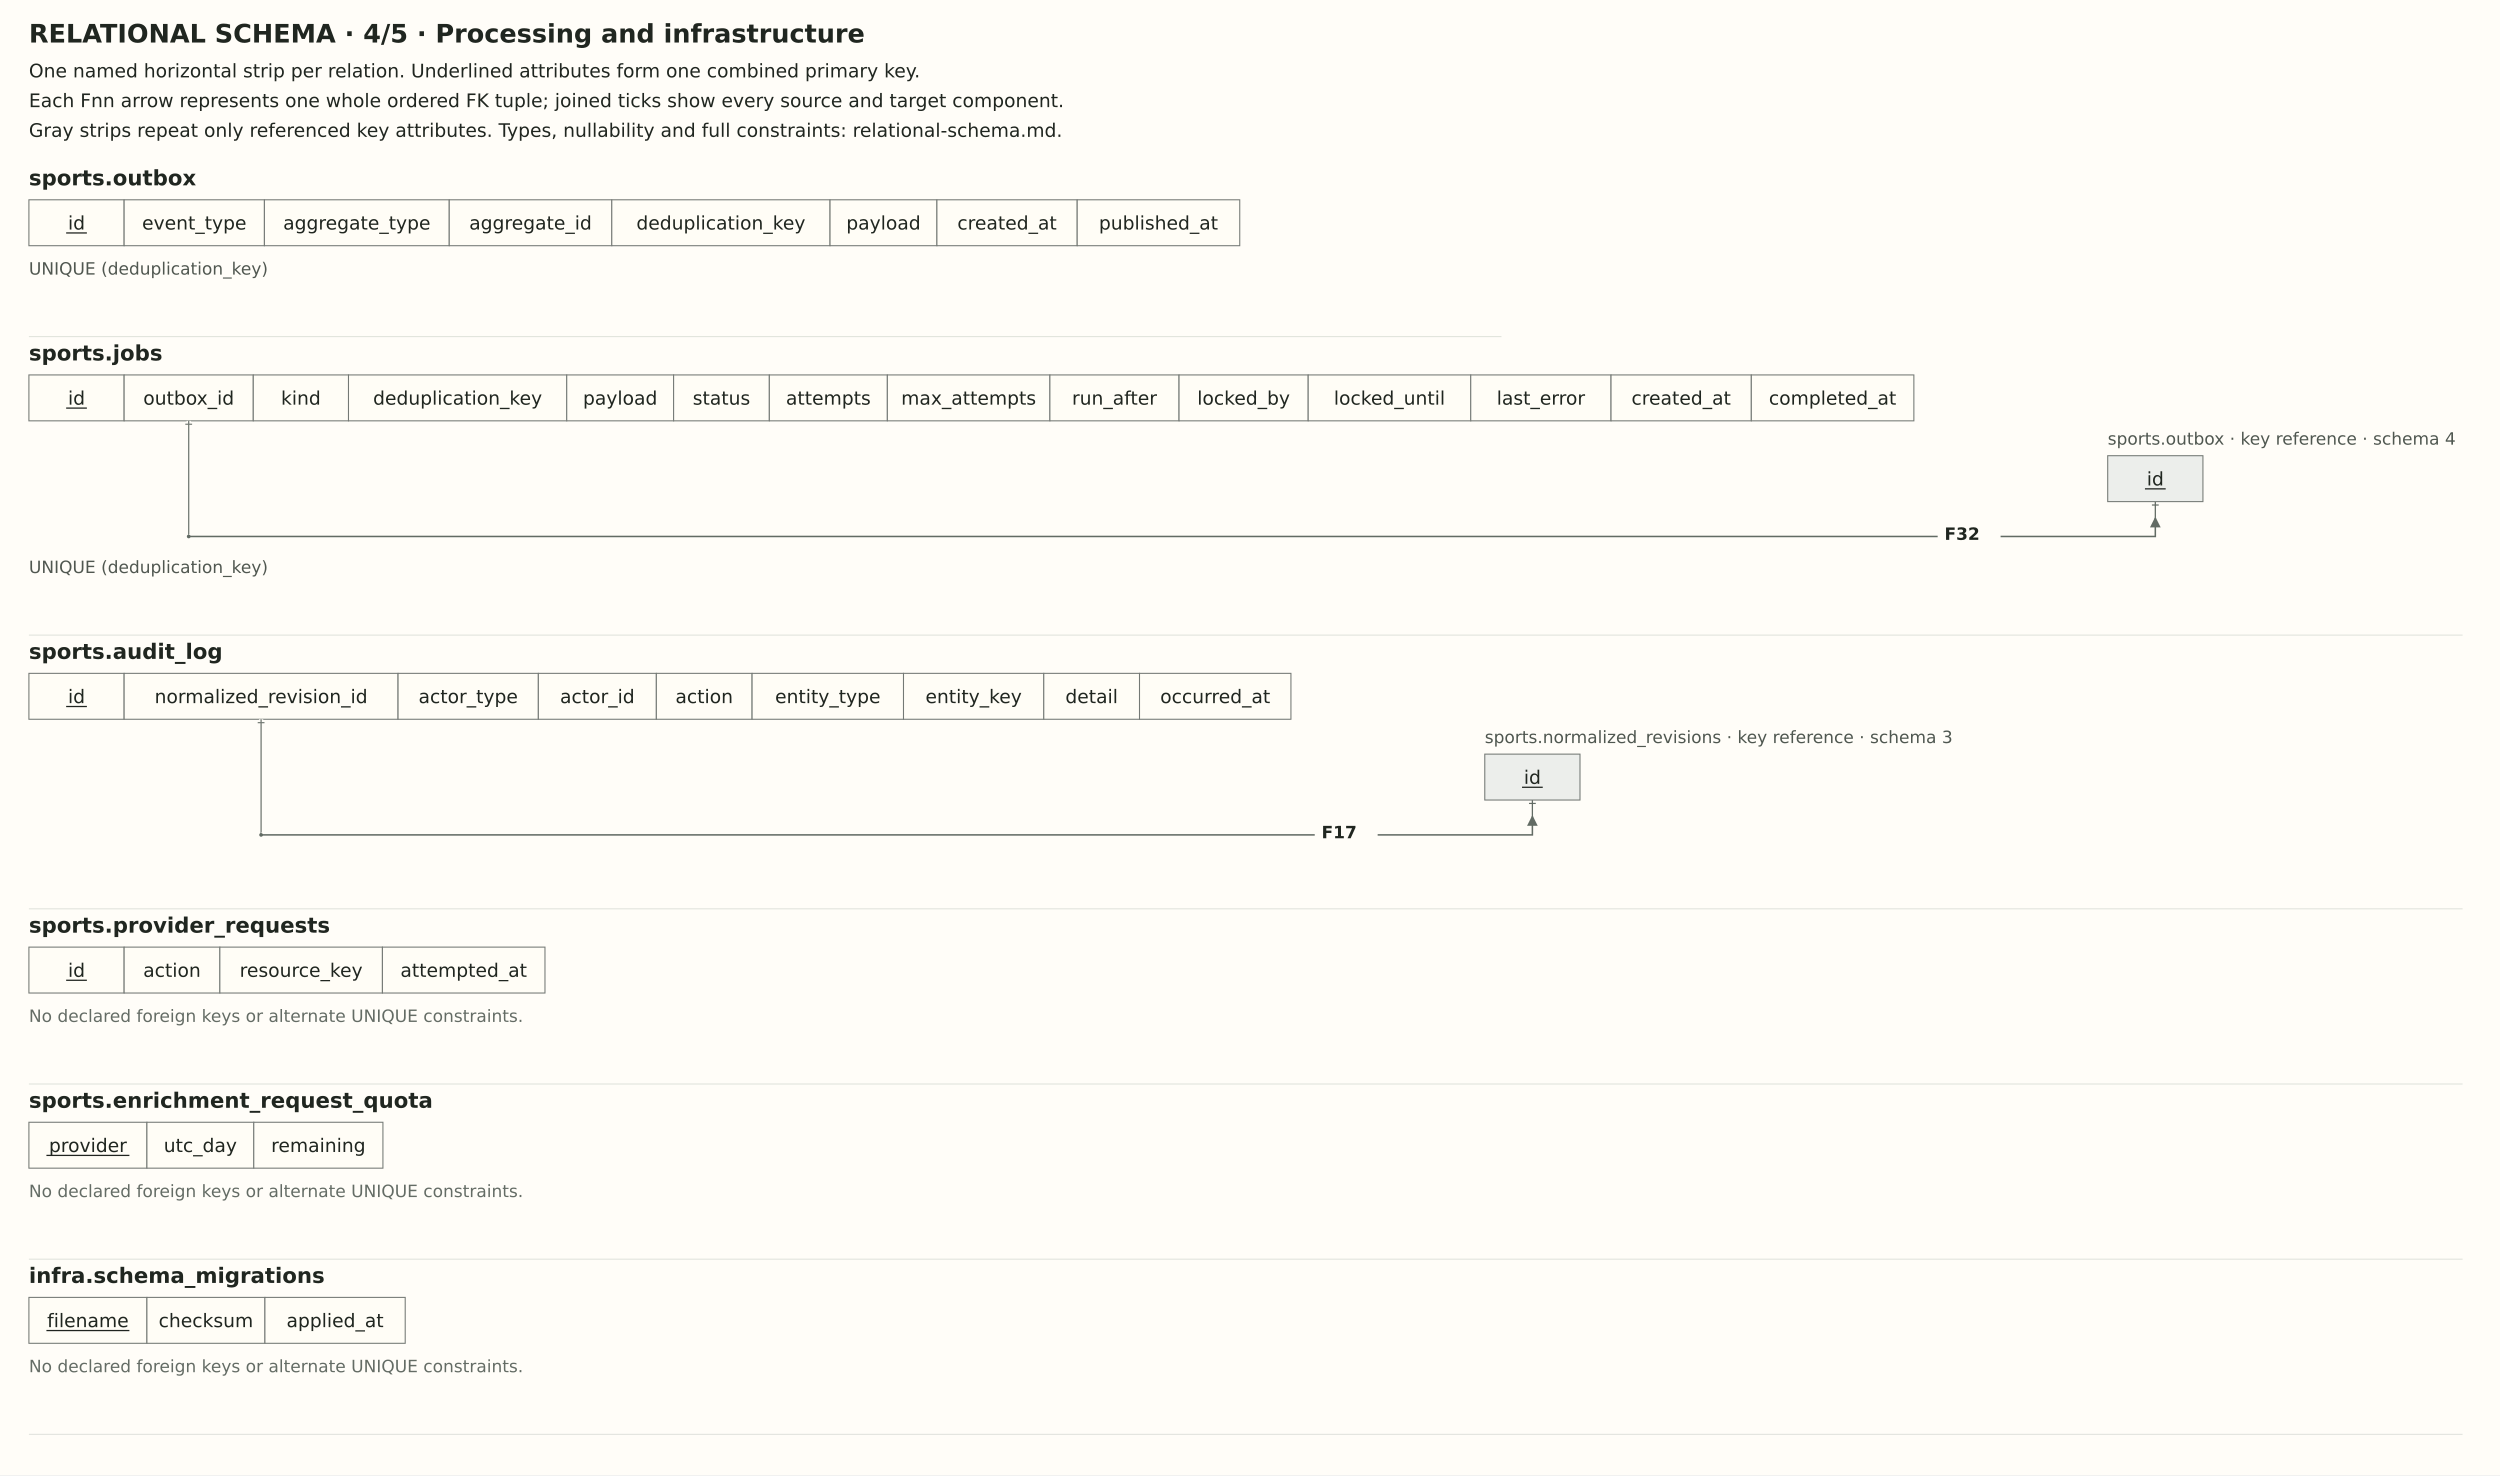
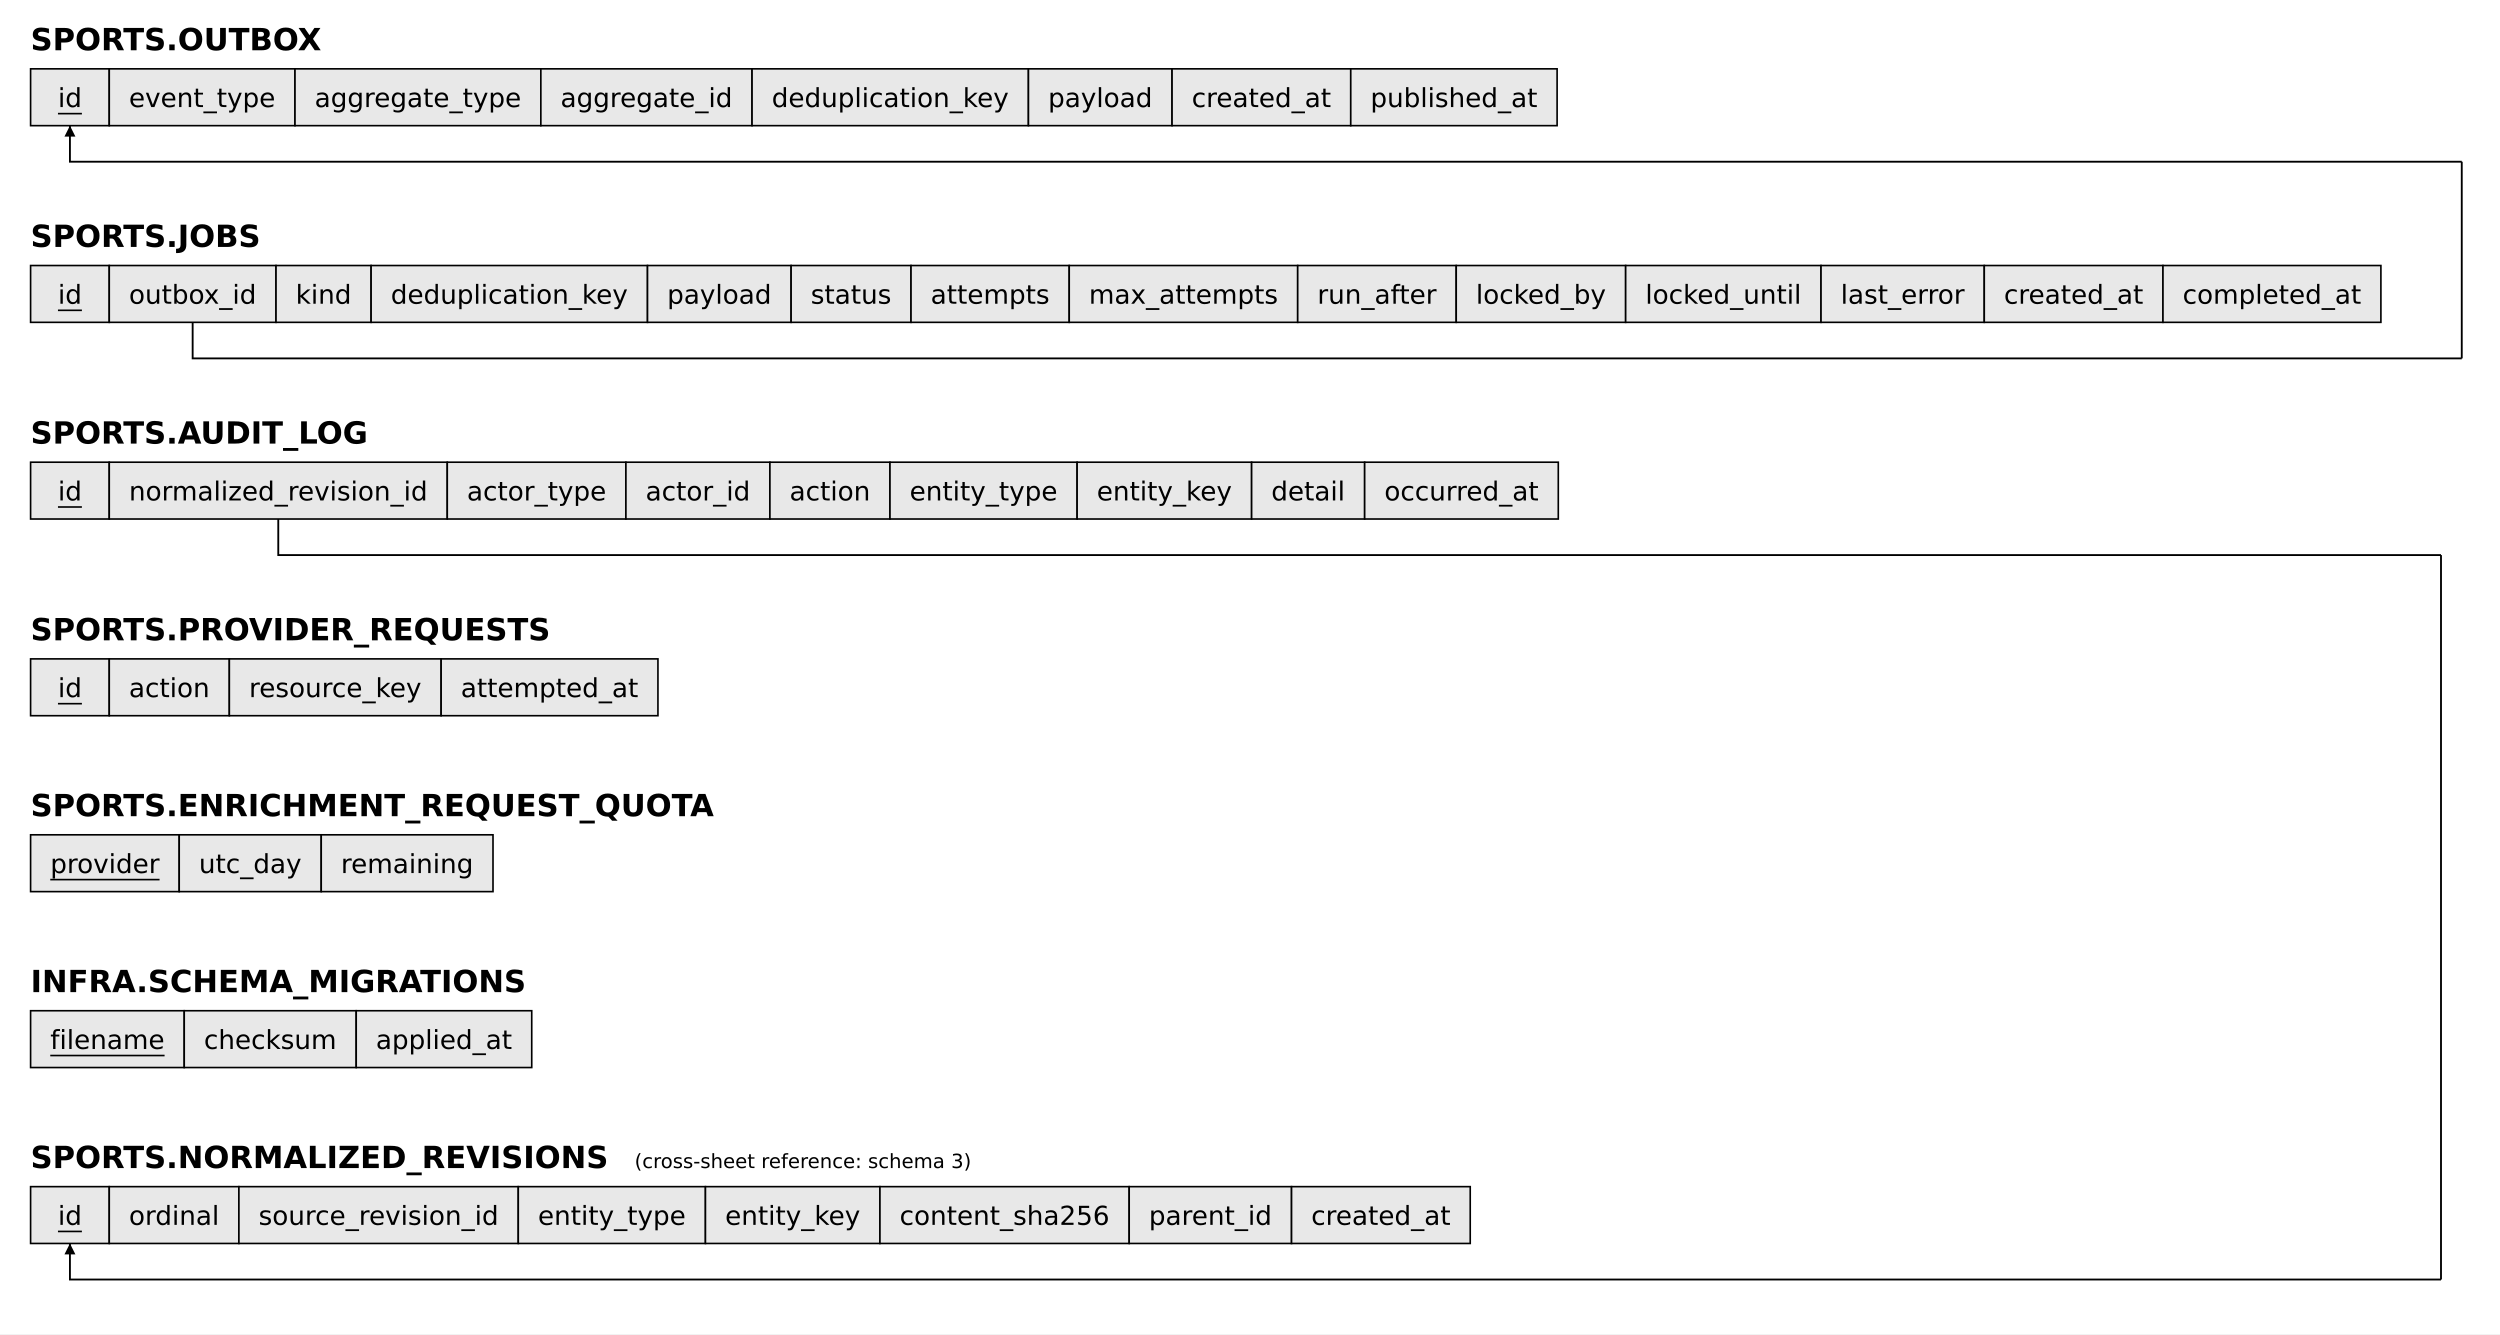
- <svg xmlns="http://www.w3.org/2000/svg" width="2940.51" height="1735" viewBox="0 0 2940.51 1735" role="img" aria-labelledby="schema-title schema-description">
+ <svg xmlns="http://www.w3.org/2000/svg" width="2287.96" height="1221" viewBox="0 0 2287.96 1221" role="img" aria-labelledby="schema-title schema-description">
  <defs>
-     <marker id="fk-arrow" viewBox="0 0 10 10" refX="9" refY="5" markerWidth="7" markerHeight="7" orient="auto-start-reverse">
-       <path d="M 0 0 L 10 5 L 0 10 z" fill="#626b64" />
+     <marker id="fk-arrow" viewBox="0 0 10 10" refX="10" refY="5" markerWidth="12" markerHeight="10" markerUnits="userSpaceOnUse" orient="auto">
+       <path d="M 0 0 L 10 5 L 0 10 Z" fill="#000" />
    </marker>
  </defs>
-   <rect width="100%" height="100%" fill="#fffdf8" />
-   <g font-family="DejaVu Sans, Arial, sans-serif" fill="#202620">
-     <text x="34" y="50" font-size="30" font-weight="600">RELATIONAL SCHEMA · 4/5 · Processing and infrastructure</text>
-     <text x="34" y="91" font-size="22">One named horizontal strip per relation. Underlined attributes form one combined primary key.</text>
-     <text x="34" y="126" font-size="22">Each Fnn arrow represents one whole ordered FK tuple; joined ticks show every source and target component.</text>
-     <text x="34" y="161" font-size="22">Gray strips repeat only referenced key attributes. Types, nullability and full constraints: relational-schema.md.</text>
-     <g id="table_sports_outbox" data-table="sports.outbox" data-kind="relation">
-       <text x="34" y="218" font-size="25" font-weight="600">sports.outbox</text>
-       <g data-column="id" data-pk="true">
-         <rect x="34" y="235" width="112" height="54" fill="#fffdf6" stroke="#747975" stroke-width="1.25" />
-         <text x="90" y="270" text-anchor="middle" font-size="22">id</text>
-         <line x1="77.8" y1="274" x2="102.2" y2="274" stroke="#202420" stroke-width="1.5" />
+   <rect width="100%" height="100%" fill="#fff" />
+   <g font-family="DejaVu Sans, Arial, sans-serif" fill="#000">
+     <g data-fk="audit_log_normalized_revision_id_fkey" data-fk-id="F17" data-source="sports.audit_log" data-columns="normalized_revision_id" data-target="sports.normalized_revisions" data-target-columns="id">
+       <path d="M 254.67 475 V 508 H 2233.96" fill="none" stroke="#fff" stroke-width="6" />
+       <path d="M 2233.96 508 V 1171" fill="none" stroke="#fff" stroke-width="6" />
+       <path d="M 2233.96 1171 H 64 V 1138" fill="none" stroke="#fff" stroke-width="6" />
+       <path d="M 254.67 475 V 508 H 2233.96" fill="none" stroke="#000" stroke-width="1.7" data-component="source" data-source-column="normalized_revision_id" />
+       <path d="M 2233.96 508 V 1171" fill="none" stroke="#000" stroke-width="1.7" data-component="trunk" />
+       <path d="M 2233.96 1171 H 64 V 1138" fill="none" stroke="#000" stroke-width="1.7" data-component="target" data-target-column="id" marker-end="url(#fk-arrow)" />
+     </g>
+     <g data-fk="jobs_outbox_id_fkey" data-fk-id="F32" data-source="sports.jobs" data-columns="outbox_id" data-target="sports.outbox" data-target-columns="id">
+       <path d="M 176.31 295 V 328 H 2252.96" fill="none" stroke="#fff" stroke-width="6" />
+       <path d="M 2252.96 328 V 148" fill="none" stroke="#fff" stroke-width="6" />
+       <path d="M 2252.96 148 H 64 V 115" fill="none" stroke="#fff" stroke-width="6" />
+       <path d="M 176.31 295 V 328 H 2252.96" fill="none" stroke="#000" stroke-width="1.7" data-component="source" data-source-column="outbox_id" />
+       <path d="M 2252.96 328 V 148" fill="none" stroke="#000" stroke-width="1.7" data-component="trunk" />
+       <path d="M 2252.96 148 H 64 V 115" fill="none" stroke="#000" stroke-width="1.7" data-component="target" data-target-column="id" marker-end="url(#fk-arrow)" />
+     </g>
+     <g data-kind="relation" data-table="sports.outbox">
+       <text x="28" y="46" font-size="28" font-weight="bold">SPORTS.OUTBOX</text>
+       <g data-column="id" data-pk="true">
+         <rect x="28" y="63" width="72" height="52" fill="#e8e8e8" stroke="#000" stroke-width="1.5" />
+         <text x="64" y="98" font-size="24" text-anchor="middle">id</text>
+         <line x1="53.05" y1="104" x2="74.95" y2="104" stroke="#000" stroke-width="1.5" />
      </g>
      <g data-column="event_type" data-pk="false">
-         <rect x="146" y="235" width="165" height="54" fill="#fffdf6" stroke="#747975" stroke-width="1.25" />
-         <text x="228.5" y="270" text-anchor="middle" font-size="22">event_type</text>
+         <rect x="100" y="63" width="169.97" height="52" fill="#e8e8e8" stroke="#000" stroke-width="1.5" />
+         <text x="184.99" y="98" font-size="24" text-anchor="middle">event_type</text>
      </g>
      <g data-column="aggregate_type" data-pk="false">
-         <rect x="311" y="235" width="217.4" height="54" fill="#fffdf6" stroke="#747975" stroke-width="1.25" />
-         <text x="419.7" y="270" text-anchor="middle" font-size="22">aggregate_type</text>
+         <rect x="269.97" y="63" width="225" height="52" fill="#e8e8e8" stroke="#000" stroke-width="1.5" />
+         <text x="382.47" y="98" font-size="24" text-anchor="middle">aggregate_type</text>
      </g>
      <g data-column="aggregate_id" data-pk="false">
-         <rect x="528.4" y="235" width="191.2" height="54" fill="#fffdf6" stroke="#747975" stroke-width="1.25" />
-         <text x="624" y="270" text-anchor="middle" font-size="22">aggregate_id</text>
+         <rect x="494.97" y="63" width="193.3" height="52" fill="#e8e8e8" stroke="#000" stroke-width="1.5" />
+         <text x="591.62" y="98" font-size="24" text-anchor="middle">aggregate_id</text>
      </g>
      <g data-column="deduplication_key" data-pk="false">
-         <rect x="719.6" y="235" width="256.7" height="54" fill="#fffdf6" stroke="#747975" stroke-width="1.25" />
-         <text x="847.95" y="270" text-anchor="middle" font-size="22">deduplication_key</text>
+         <rect x="688.27" y="63" width="252.94" height="52" fill="#e8e8e8" stroke="#000" stroke-width="1.5" />
+         <text x="814.74" y="98" font-size="24" text-anchor="middle">deduplication_key</text>
      </g>
      <g data-column="payload" data-pk="false">
-         <rect x="976.3" y="235" width="125.7" height="54" fill="#fffdf6" stroke="#747975" stroke-width="1.25" />
-         <text x="1039.15" y="270" text-anchor="middle" font-size="22">payload</text>
+         <rect x="941.21" y="63" width="131.44" height="52" fill="#e8e8e8" stroke="#000" stroke-width="1.5" />
+         <text x="1006.93" y="98" font-size="24" text-anchor="middle">payload</text>
      </g>
      <g data-column="created_at" data-pk="false">
-         <rect x="1102" y="235" width="165" height="54" fill="#fffdf6" stroke="#747975" stroke-width="1.25" />
-         <text x="1184.5" y="270" text-anchor="middle" font-size="22">created_at</text>
+         <rect x="1072.65" y="63" width="163.53" height="52" fill="#e8e8e8" stroke="#000" stroke-width="1.5" />
+         <text x="1154.42" y="98" font-size="24" text-anchor="middle">created_at</text>
      </g>
      <g data-column="published_at" data-pk="false">
-         <rect x="1267" y="235" width="191.2" height="54" fill="#fffdf6" stroke="#747975" stroke-width="1.25" />
-         <text x="1362.6" y="270" text-anchor="middle" font-size="22">published_at</text>
-       </g>
-     </g>
-     <text x="34" y="323" font-size="20" fill="#505750">UNIQUE (deduplication_key)</text>
-     <line x1="34" y1="396" x2="1766" y2="396" stroke="#d8dcd5" stroke-width="1" />
-     <g id="table_sports_jobs" data-table="sports.jobs" data-kind="relation">
-       <text x="34" y="424" font-size="25" font-weight="600">sports.jobs</text>
-       <g data-column="id" data-pk="true">
-         <rect x="34" y="441" width="112" height="54" fill="#fffdf6" stroke="#747975" stroke-width="1.25" />
-         <text x="90" y="476" text-anchor="middle" font-size="22">id</text>
-         <line x1="77.8" y1="480" x2="102.2" y2="480" stroke="#202420" stroke-width="1.5" />
+         <rect x="1236.18" y="63" width="188.86" height="52" fill="#e8e8e8" stroke="#000" stroke-width="1.5" />
+         <text x="1330.61" y="98" font-size="24" text-anchor="middle">published_at</text>
+       </g>
+     </g>
+     <g data-kind="relation" data-table="sports.jobs">
+       <text x="28" y="226" font-size="28" font-weight="bold">SPORTS.JOBS</text>
+       <g data-column="id" data-pk="true">
+         <rect x="28" y="243" width="72" height="52" fill="#e8e8e8" stroke="#000" stroke-width="1.5" />
+         <text x="64" y="278" font-size="24" text-anchor="middle">id</text>
+         <line x1="53.05" y1="284" x2="74.95" y2="284" stroke="#000" stroke-width="1.5" />
      </g>
      <g data-column="outbox_id" data-pk="false">
-         <rect x="146" y="441" width="151.9" height="54" fill="#fffdf6" stroke="#747975" stroke-width="1.25" />
-         <text x="221.95" y="476" text-anchor="middle" font-size="22">outbox_id</text>
+         <rect x="100" y="243" width="152.61" height="52" fill="#e8e8e8" stroke="#000" stroke-width="1.5" />
+         <text x="176.31" y="278" font-size="24" text-anchor="middle">outbox_id</text>
      </g>
      <g data-column="kind" data-pk="false">
-         <rect x="297.9" y="441" width="112" height="54" fill="#fffdf6" stroke="#747975" stroke-width="1.25" />
-         <text x="353.9" y="476" text-anchor="middle" font-size="22">kind</text>
+         <rect x="252.61" y="243" width="87.03" height="52" fill="#e8e8e8" stroke="#000" stroke-width="1.5" />
+         <text x="296.12" y="278" font-size="24" text-anchor="middle">kind</text>
      </g>
      <g data-column="deduplication_key" data-pk="false">
-         <rect x="409.9" y="441" width="256.7" height="54" fill="#fffdf6" stroke="#747975" stroke-width="1.25" />
-         <text x="538.25" y="476" text-anchor="middle" font-size="22">deduplication_key</text>
+         <rect x="339.64" y="243" width="252.94" height="52" fill="#e8e8e8" stroke="#000" stroke-width="1.5" />
+         <text x="466.11" y="278" font-size="24" text-anchor="middle">deduplication_key</text>
      </g>
      <g data-column="payload" data-pk="false">
-         <rect x="666.6" y="441" width="125.7" height="54" fill="#fffdf6" stroke="#747975" stroke-width="1.25" />
-         <text x="729.45" y="476" text-anchor="middle" font-size="22">payload</text>
+         <rect x="592.58" y="243" width="131.44" height="52" fill="#e8e8e8" stroke="#000" stroke-width="1.5" />
+         <text x="658.3" y="278" font-size="24" text-anchor="middle">payload</text>
      </g>
      <g data-column="status" data-pk="false">
-         <rect x="792.3" y="441" width="112.6" height="54" fill="#fffdf6" stroke="#747975" stroke-width="1.25" />
-         <text x="848.6" y="476" text-anchor="middle" font-size="22">status</text>
+         <rect x="724.02" y="243" width="109.73" height="52" fill="#e8e8e8" stroke="#000" stroke-width="1.5" />
+         <text x="778.88" y="278" font-size="24" text-anchor="middle">status</text>
      </g>
      <g data-column="attempts" data-pk="false">
-         <rect x="904.9" y="441" width="138.8" height="54" fill="#fffdf6" stroke="#747975" stroke-width="1.25" />
-         <text x="974.3" y="476" text-anchor="middle" font-size="22">attempts</text>
+         <rect x="833.75" y="243" width="144.8" height="52" fill="#e8e8e8" stroke="#000" stroke-width="1.5" />
+         <text x="906.15" y="278" font-size="24" text-anchor="middle">attempts</text>
      </g>
      <g data-column="max_attempts" data-pk="false">
-         <rect x="1043.7" y="441" width="191.2" height="54" fill="#fffdf6" stroke="#747975" stroke-width="1.25" />
-         <text x="1139.3" y="476" text-anchor="middle" font-size="22">max_attempts</text>
+         <rect x="978.55" y="243" width="209.08" height="52" fill="#e8e8e8" stroke="#000" stroke-width="1.5" />
+         <text x="1083.09" y="278" font-size="24" text-anchor="middle">max_attempts</text>
      </g>
      <g data-column="run_after" data-pk="false">
-         <rect x="1234.9" y="441" width="151.9" height="54" fill="#fffdf6" stroke="#747975" stroke-width="1.25" />
-         <text x="1310.85" y="476" text-anchor="middle" font-size="22">run_after</text>
+         <rect x="1187.63" y="243" width="145.09" height="52" fill="#e8e8e8" stroke="#000" stroke-width="1.5" />
+         <text x="1260.17" y="278" font-size="24" text-anchor="middle">run_after</text>
      </g>
      <g data-column="locked_by" data-pk="false">
-         <rect x="1386.8" y="441" width="151.9" height="54" fill="#fffdf6" stroke="#747975" stroke-width="1.25" />
-         <text x="1462.75" y="476" text-anchor="middle" font-size="22">locked_by</text>
+         <rect x="1332.72" y="243" width="155.05" height="52" fill="#e8e8e8" stroke="#000" stroke-width="1.5" />
+         <text x="1410.24" y="278" font-size="24" text-anchor="middle">locked_by</text>
      </g>
      <g data-column="locked_until" data-pk="false">
-         <rect x="1538.7" y="441" width="191.2" height="54" fill="#fffdf6" stroke="#747975" stroke-width="1.25" />
-         <text x="1634.3" y="476" text-anchor="middle" font-size="22">locked_until</text>
+         <rect x="1487.77" y="243" width="178.8" height="52" fill="#e8e8e8" stroke="#000" stroke-width="1.5" />
+         <text x="1577.17" y="278" font-size="24" text-anchor="middle">locked_until</text>
      </g>
      <g data-column="last_error" data-pk="false">
-         <rect x="1729.9" y="441" width="165" height="54" fill="#fffdf6" stroke="#747975" stroke-width="1.25" />
-         <text x="1812.4" y="476" text-anchor="middle" font-size="22">last_error</text>
+         <rect x="1666.57" y="243" width="149.41" height="52" fill="#e8e8e8" stroke="#000" stroke-width="1.5" />
+         <text x="1741.27" y="278" font-size="24" text-anchor="middle">last_error</text>
      </g>
      <g data-column="created_at" data-pk="false">
-         <rect x="1894.9" y="441" width="165" height="54" fill="#fffdf6" stroke="#747975" stroke-width="1.25" />
-         <text x="1977.4" y="476" text-anchor="middle" font-size="22">created_at</text>
+         <rect x="1815.98" y="243" width="163.53" height="52" fill="#e8e8e8" stroke="#000" stroke-width="1.5" />
+         <text x="1897.74" y="278" font-size="24" text-anchor="middle">created_at</text>
      </g>
      <g data-column="completed_at" data-pk="false">
-         <rect x="2059.9" y="441" width="191.2" height="54" fill="#fffdf6" stroke="#747975" stroke-width="1.25" />
-         <text x="2155.5" y="476" text-anchor="middle" font-size="22">completed_at</text>
-       </g>
-     </g>
-     <g id="schema_fk_F32" data-fk="jobs_outbox_id_fkey" data-fk-id="F32" data-source="sports.jobs" data-columns="outbox_id" data-target="sports.outbox" data-target-columns="id">
-       <path d="M 221.95 495 V 631" stroke="#fffdf8" stroke-width="5" fill="none" />
-       <path d="M 221.95 495 V 631" stroke="#727973" stroke-width="1.5" fill="none" />
-       <line x1="217.95" y1="499" x2="225.95" y2="499" stroke="#727973" stroke-width="1.4" />
-       <path d="M 221.95 631 H 2535.1 V 609" stroke="#fffdf8" stroke-width="5.5" fill="none" />
-       <path d="M 221.95 631 H 2535.1 V 609" stroke="#626b64" stroke-width="1.8" fill="none" marker-end="url(#fk-arrow)" />
-       <circle cx="221.95" cy="631" r="2.2" fill="#626b64" />
-       <line x1="2535.1" y1="609" x2="2535.1" y2="609" stroke="#626b64" stroke-width="1.8" />
-       <line x1="2535.1" y1="609" x2="2535.1" y2="590" stroke="#626b64" stroke-width="1.5" />
-       <line x1="2531.1" y1="594" x2="2539.1" y2="594" stroke="#626b64" stroke-width="1.4" />
-       <rect x="2279.1" y="613" width="74" height="30" rx="3" fill="#fffdf8" />
-       <text x="2287.1" y="635" font-size="20" font-weight="600">F32</text>
-       <text x="2479.1" y="523" font-size="20" fill="#4f5750">sports.outbox · key reference · schema 4</text>
+         <rect x="1979.51" y="243" width="199.45" height="52" fill="#e8e8e8" stroke="#000" stroke-width="1.5" />
+         <text x="2079.23" y="278" font-size="24" text-anchor="middle">completed_at</text>
+       </g>
+     </g>
+     <g data-kind="relation" data-table="sports.audit_log">
+       <text x="28" y="406" font-size="28" font-weight="bold">SPORTS.AUDIT_LOG</text>
+       <g data-column="id" data-pk="true">
+         <rect x="28" y="423" width="72" height="52" fill="#e8e8e8" stroke="#000" stroke-width="1.5" />
+         <text x="64" y="458" font-size="24" text-anchor="middle">id</text>
+         <line x1="53.05" y1="464" x2="74.95" y2="464" stroke="#000" stroke-width="1.5" />
+       </g>
+       <g data-column="normalized_revision_id" data-pk="false">
+         <rect x="100" y="423" width="309.34" height="52" fill="#e8e8e8" stroke="#000" stroke-width="1.5" />
+         <text x="254.67" y="458" font-size="24" text-anchor="middle">normalized_revision_id</text>
+       </g>
+       <g data-column="actor_type" data-pk="false">
+         <rect x="409.34" y="423" width="163.48" height="52" fill="#e8e8e8" stroke="#000" stroke-width="1.5" />
+         <text x="491.08" y="458" font-size="24" text-anchor="middle">actor_type</text>
+       </g>
+       <g data-column="actor_id" data-pk="false">
+         <rect x="572.82" y="423" width="131.78" height="52" fill="#e8e8e8" stroke="#000" stroke-width="1.5" />
+         <text x="638.71" y="458" font-size="24" text-anchor="middle">actor_id</text>
+       </g>
+       <g data-column="action" data-pk="false">
+         <rect x="704.6" y="423" width="109.89" height="52" fill="#e8e8e8" stroke="#000" stroke-width="1.5" />
+         <text x="759.54" y="458" font-size="24" text-anchor="middle">action</text>
+       </g>
+       <g data-column="entity_type" data-pk="false">
+         <rect x="814.49" y="423" width="171.28" height="52" fill="#e8e8e8" stroke="#000" stroke-width="1.5" />
+         <text x="900.13" y="458" font-size="24" text-anchor="middle">entity_type</text>
+       </g>
+       <g data-column="entity_key" data-pk="false">
+         <rect x="985.77" y="423" width="159.69" height="52" fill="#e8e8e8" stroke="#000" stroke-width="1.5" />
+         <text x="1065.61" y="458" font-size="24" text-anchor="middle">entity_key</text>
+       </g>
+       <g data-column="detail" data-pk="false">
+         <rect x="1145.46" y="423" width="103.45" height="52" fill="#e8e8e8" stroke="#000" stroke-width="1.5" />
+         <text x="1197.18" y="458" font-size="24" text-anchor="middle">detail</text>
+       </g>
+       <g data-column="occurred_at" data-pk="false">
+         <rect x="1248.91" y="423" width="177.22" height="52" fill="#e8e8e8" stroke="#000" stroke-width="1.5" />
+         <text x="1337.52" y="458" font-size="24" text-anchor="middle">occurred_at</text>
+       </g>
+     </g>
+     <g data-kind="relation" data-table="sports.provider_requests">
+       <text x="28" y="586" font-size="28" font-weight="bold">SPORTS.PROVIDER_REQUESTS</text>
+       <g data-column="id" data-pk="true">
+         <rect x="28" y="603" width="72" height="52" fill="#e8e8e8" stroke="#000" stroke-width="1.5" />
+         <text x="64" y="638" font-size="24" text-anchor="middle">id</text>
+         <line x1="53.05" y1="644" x2="74.95" y2="644" stroke="#000" stroke-width="1.5" />
+       </g>
+       <g data-column="action" data-pk="false">
+         <rect x="100" y="603" width="109.89" height="52" fill="#e8e8e8" stroke="#000" stroke-width="1.5" />
+         <text x="154.94" y="638" font-size="24" text-anchor="middle">action</text>
+       </g>
+       <g data-column="resource_key" data-pk="false">
+         <rect x="209.89" y="603" width="193.84" height="52" fill="#e8e8e8" stroke="#000" stroke-width="1.5" />
+         <text x="306.81" y="638" font-size="24" text-anchor="middle">resource_key</text>
+       </g>
+       <g data-column="attempted_at" data-pk="false">
+         <rect x="403.73" y="603" width="198.41" height="52" fill="#e8e8e8" stroke="#000" stroke-width="1.5" />
+         <text x="502.94" y="638" font-size="24" text-anchor="middle">attempted_at</text>
+       </g>
+     </g>
+     <g data-kind="relation" data-table="sports.enrichment_request_quota">
+       <text x="28" y="747" font-size="28" font-weight="bold">SPORTS.ENRICHMENT_REQUEST_QUOTA</text>
+       <g data-column="provider" data-pk="true">
+         <rect x="28" y="764" width="136.02" height="52" fill="#e8e8e8" stroke="#000" stroke-width="1.5" />
+         <text x="96.01" y="799" font-size="24" text-anchor="middle">provider</text>
+         <line x1="46" y1="805" x2="146.02" y2="805" stroke="#000" stroke-width="1.5" />
+       </g>
+       <g data-column="utc_day" data-pk="false">
+         <rect x="164.02" y="764" width="129.97" height="52" fill="#e8e8e8" stroke="#000" stroke-width="1.5" />
+         <text x="229" y="799" font-size="24" text-anchor="middle">utc_day</text>
+       </g>
+       <g data-column="remaining" data-pk="false">
+         <rect x="293.99" y="764" width="157.2" height="52" fill="#e8e8e8" stroke="#000" stroke-width="1.5" />
+         <text x="372.59" y="799" font-size="24" text-anchor="middle">remaining</text>
+       </g>
+     </g>
+     <g data-kind="relation" data-table="infra.schema_migrations">
+       <text x="28" y="908" font-size="28" font-weight="bold">INFRA.SCHEMA_MIGRATIONS</text>
+       <g data-column="filename" data-pk="true">
+         <rect x="28" y="925" width="140.62" height="52" fill="#e8e8e8" stroke="#000" stroke-width="1.5" />
+         <text x="98.31" y="960" font-size="24" text-anchor="middle">filename</text>
+         <line x1="46" y1="966" x2="150.62" y2="966" stroke="#000" stroke-width="1.5" />
+       </g>
+       <g data-column="checksum" data-pk="false">
+         <rect x="168.62" y="925" width="157.39" height="52" fill="#e8e8e8" stroke="#000" stroke-width="1.5" />
+         <text x="247.31" y="960" font-size="24" text-anchor="middle">checksum</text>
+       </g>
+       <g data-column="applied_at" data-pk="false">
+         <rect x="326.01" y="925" width="160.62" height="52" fill="#e8e8e8" stroke="#000" stroke-width="1.5" />
+         <text x="406.32" y="960" font-size="24" text-anchor="middle">applied_at</text>
+       </g>
+     </g>
+     <g data-kind="reference" data-reference-table="sports.normalized_revisions">
+       <text x="28" y="1069" font-size="28" font-weight="bold">SPORTS.NORMALIZED_REVISIONS</text>
+       <text x="580.75" y="1069" font-size="18">(cross-sheet reference: schema 3)</text>
      <g data-reference-column="id">
-         <rect x="2479.1" y="536" width="112" height="54" fill="#eceeeb" stroke="#747975" stroke-width="1.25" />
-         <text x="2535.1" y="571" text-anchor="middle" font-size="22">id</text>
-         <line x1="2522.9" y1="575" x2="2547.3" y2="575" stroke="#202420" stroke-width="1.5" />
-       </g>
-     </g>
-     <text x="34" y="674" font-size="20" fill="#505750">UNIQUE (deduplication_key)</text>
-     <line x1="34" y1="747" x2="2896.51" y2="747" stroke="#d8dcd5" stroke-width="1" />
-     <g id="table_sports_audit_log" data-table="sports.audit_log" data-kind="relation">
-       <text x="34" y="775" font-size="25" font-weight="600">sports.audit_log</text>
-       <g data-column="id" data-pk="true">
-         <rect x="34" y="792" width="112" height="54" fill="#fffdf6" stroke="#747975" stroke-width="1.25" />
-         <text x="90" y="827" text-anchor="middle" font-size="22">id</text>
-         <line x1="77.8" y1="831" x2="102.2" y2="831" stroke="#202420" stroke-width="1.5" />
-       </g>
-       <g data-column="normalized_revision_id" data-pk="false">
-         <rect x="146" y="792" width="322.2" height="54" fill="#fffdf6" stroke="#747975" stroke-width="1.25" />
-         <text x="307.1" y="827" text-anchor="middle" font-size="22">normalized_revision_id</text>
-       </g>
-       <g data-column="actor_type" data-pk="false">
-         <rect x="468.2" y="792" width="165" height="54" fill="#fffdf6" stroke="#747975" stroke-width="1.25" />
-         <text x="550.7" y="827" text-anchor="middle" font-size="22">actor_type</text>
-       </g>
-       <g data-column="actor_id" data-pk="false">
-         <rect x="633.2" y="792" width="138.8" height="54" fill="#fffdf6" stroke="#747975" stroke-width="1.25" />
-         <text x="702.6" y="827" text-anchor="middle" font-size="22">actor_id</text>
-       </g>
-       <g data-column="action" data-pk="false">
-         <rect x="772" y="792" width="112.6" height="54" fill="#fffdf6" stroke="#747975" stroke-width="1.25" />
-         <text x="828.3" y="827" text-anchor="middle" font-size="22">action</text>
-       </g>
-       <g data-column="entity_type" data-pk="false">
-         <rect x="884.6" y="792" width="178.1" height="54" fill="#fffdf6" stroke="#747975" stroke-width="1.25" />
-         <text x="973.65" y="827" text-anchor="middle" font-size="22">entity_type</text>
-       </g>
-       <g data-column="entity_key" data-pk="false">
-         <rect x="1062.7" y="792" width="165" height="54" fill="#fffdf6" stroke="#747975" stroke-width="1.25" />
-         <text x="1145.2" y="827" text-anchor="middle" font-size="22">entity_key</text>
-       </g>
-       <g data-column="detail" data-pk="false">
-         <rect x="1227.7" y="792" width="112.6" height="54" fill="#fffdf6" stroke="#747975" stroke-width="1.25" />
-         <text x="1284" y="827" text-anchor="middle" font-size="22">detail</text>
-       </g>
-       <g data-column="occurred_at" data-pk="false">
-         <rect x="1340.3" y="792" width="178.1" height="54" fill="#fffdf6" stroke="#747975" stroke-width="1.25" />
-         <text x="1429.35" y="827" text-anchor="middle" font-size="22">occurred_at</text>
-       </g>
-     </g>
-     <g id="schema_fk_F17" data-fk="audit_log_normalized_revision_id_fkey" data-fk-id="F17" data-source="sports.audit_log" data-columns="normalized_revision_id" data-target="sports.normalized_revisions" data-target-columns="id">
-       <path d="M 307.1 846 V 982" stroke="#fffdf8" stroke-width="5" fill="none" />
-       <path d="M 307.1 846 V 982" stroke="#727973" stroke-width="1.5" fill="none" />
-       <line x1="303.1" y1="850" x2="311.1" y2="850" stroke="#727973" stroke-width="1.4" />
-       <path d="M 307.1 982 H 1802.4 V 960" stroke="#fffdf8" stroke-width="5.5" fill="none" />
-       <path d="M 307.1 982 H 1802.4 V 960" stroke="#626b64" stroke-width="1.8" fill="none" marker-end="url(#fk-arrow)" />
-       <circle cx="307.1" cy="982" r="2.2" fill="#626b64" />
-       <line x1="1802.4" y1="960" x2="1802.4" y2="960" stroke="#626b64" stroke-width="1.8" />
-       <line x1="1802.4" y1="960" x2="1802.4" y2="941" stroke="#626b64" stroke-width="1.5" />
-       <line x1="1798.4" y1="945" x2="1806.4" y2="945" stroke="#626b64" stroke-width="1.4" />
-       <rect x="1546.4" y="964" width="74" height="30" rx="3" fill="#fffdf8" />
-       <text x="1554.4" y="986" font-size="20" font-weight="600">F17</text>
-       <text x="1746.4" y="874" font-size="20" fill="#4f5750">sports.normalized_revisions · key reference · schema 3</text>
-       <g data-reference-column="id">
-         <rect x="1746.4" y="887" width="112" height="54" fill="#eceeeb" stroke="#747975" stroke-width="1.25" />
-         <text x="1802.4" y="922" text-anchor="middle" font-size="22">id</text>
-         <line x1="1790.2" y1="926" x2="1814.6" y2="926" stroke="#202420" stroke-width="1.5" />
-       </g>
-     </g>
-     <line x1="34" y1="1069" x2="2896.51" y2="1069" stroke="#d8dcd5" stroke-width="1" />
-     <g id="table_sports_provider_requests" data-table="sports.provider_requests" data-kind="relation">
-       <text x="34" y="1097" font-size="25" font-weight="600">sports.provider_requests</text>
-       <g data-column="id" data-pk="true">
-         <rect x="34" y="1114" width="112" height="54" fill="#fffdf6" stroke="#747975" stroke-width="1.25" />
-         <text x="90" y="1149" text-anchor="middle" font-size="22">id</text>
-         <line x1="77.8" y1="1153" x2="102.2" y2="1153" stroke="#202420" stroke-width="1.5" />
-       </g>
-       <g data-column="action" data-pk="false">
-         <rect x="146" y="1114" width="112.6" height="54" fill="#fffdf6" stroke="#747975" stroke-width="1.25" />
-         <text x="202.3" y="1149" text-anchor="middle" font-size="22">action</text>
-       </g>
-       <g data-column="resource_key" data-pk="false">
-         <rect x="258.6" y="1114" width="191.2" height="54" fill="#fffdf6" stroke="#747975" stroke-width="1.25" />
-         <text x="354.2" y="1149" text-anchor="middle" font-size="22">resource_key</text>
-       </g>
-       <g data-column="attempted_at" data-pk="false">
-         <rect x="449.8" y="1114" width="191.2" height="54" fill="#fffdf6" stroke="#747975" stroke-width="1.25" />
-         <text x="545.4" y="1149" text-anchor="middle" font-size="22">attempted_at</text>
-       </g>
-     </g>
-     <text x="34" y="1202" font-size="20" fill="#646c65">No declared foreign keys or alternate UNIQUE constraints.</text>
-     <line x1="34" y1="1275" x2="2896.51" y2="1275" stroke="#d8dcd5" stroke-width="1" />
-     <g id="table_sports_enrichment_request_quota" data-table="sports.enrichment_request_quota" data-kind="relation">
-       <text x="34" y="1303" font-size="25" font-weight="600">sports.enrichment_request_quota</text>
-       <g data-column="provider" data-pk="true">
-         <rect x="34" y="1320" width="138.8" height="54" fill="#fffdf6" stroke="#747975" stroke-width="1.25" />
-         <text x="103.4" y="1355" text-anchor="middle" font-size="22">provider</text>
-         <line x1="54.6" y1="1359" x2="152.2" y2="1359" stroke="#202420" stroke-width="1.5" />
-       </g>
-       <g data-column="utc_day" data-pk="false">
-         <rect x="172.8" y="1320" width="125.7" height="54" fill="#fffdf6" stroke="#747975" stroke-width="1.25" />
-         <text x="235.65" y="1355" text-anchor="middle" font-size="22">utc_day</text>
-       </g>
-       <g data-column="remaining" data-pk="false">
-         <rect x="298.5" y="1320" width="151.9" height="54" fill="#fffdf6" stroke="#747975" stroke-width="1.25" />
-         <text x="374.45" y="1355" text-anchor="middle" font-size="22">remaining</text>
-       </g>
-     </g>
-     <text x="34" y="1408" font-size="20" fill="#646c65">No declared foreign keys or alternate UNIQUE constraints.</text>
-     <line x1="34" y1="1481" x2="2896.51" y2="1481" stroke="#d8dcd5" stroke-width="1" />
-     <g id="table_infra_schema_migrations" data-table="infra.schema_migrations" data-kind="relation">
-       <text x="34" y="1509" font-size="25" font-weight="600">infra.schema_migrations</text>
-       <g data-column="filename" data-pk="true">
-         <rect x="34" y="1526" width="138.8" height="54" fill="#fffdf6" stroke="#747975" stroke-width="1.25" />
-         <text x="103.4" y="1561" text-anchor="middle" font-size="22">filename</text>
-         <line x1="54.6" y1="1565" x2="152.2" y2="1565" stroke="#202420" stroke-width="1.5" />
-       </g>
-       <g data-column="checksum" data-pk="false">
-         <rect x="172.8" y="1526" width="138.8" height="54" fill="#fffdf6" stroke="#747975" stroke-width="1.25" />
-         <text x="242.2" y="1561" text-anchor="middle" font-size="22">checksum</text>
-       </g>
-       <g data-column="applied_at" data-pk="false">
-         <rect x="311.6" y="1526" width="165" height="54" fill="#fffdf6" stroke="#747975" stroke-width="1.25" />
-         <text x="394.1" y="1561" text-anchor="middle" font-size="22">applied_at</text>
-       </g>
-     </g>
-     <text x="34" y="1614" font-size="20" fill="#646c65">No declared foreign keys or alternate UNIQUE constraints.</text>
-     <line x1="34" y1="1687" x2="2896.51" y2="1687" stroke="#d8dcd5" stroke-width="1" />
+         <rect x="28" y="1086" width="72" height="52" fill="#e8e8e8" stroke="#000" stroke-width="1.5" />
+         <text x="64" y="1121" font-size="24" text-anchor="middle">id</text>
+         <line x1="53.05" y1="1127" x2="74.95" y2="1127" stroke="#000" stroke-width="1.5" />
+       </g>
+       <g data-reference-column="ordinal">
+         <rect x="100" y="1086" width="118.64" height="52" fill="#e8e8e8" stroke="#000" stroke-width="1.5" />
+         <text x="159.32" y="1121" font-size="24" text-anchor="middle">ordinal</text>
+       </g>
+       <g data-reference-column="source_revision_id">
+         <rect x="218.64" y="1086" width="255.69" height="52" fill="#e8e8e8" stroke="#000" stroke-width="1.5" />
+         <text x="346.49" y="1121" font-size="24" text-anchor="middle">source_revision_id</text>
+       </g>
+       <g data-reference-column="entity_type">
+         <rect x="474.33" y="1086" width="171.28" height="52" fill="#e8e8e8" stroke="#000" stroke-width="1.5" />
+         <text x="559.97" y="1121" font-size="24" text-anchor="middle">entity_type</text>
+       </g>
+       <g data-reference-column="entity_key">
+         <rect x="645.61" y="1086" width="159.69" height="52" fill="#e8e8e8" stroke="#000" stroke-width="1.5" />
+         <text x="725.46" y="1121" font-size="24" text-anchor="middle">entity_key</text>
+       </g>
+       <g data-reference-column="content_sha256">
+         <rect x="805.3" y="1086" width="228.12" height="52" fill="#e8e8e8" stroke="#000" stroke-width="1.5" />
+         <text x="919.36" y="1121" font-size="24" text-anchor="middle">content_sha256</text>
+       </g>
+       <g data-reference-column="parent_id">
+         <rect x="1033.42" y="1086" width="148.58" height="52" fill="#e8e8e8" stroke="#000" stroke-width="1.5" />
+         <text x="1107.71" y="1121" font-size="24" text-anchor="middle">parent_id</text>
+       </g>
+       <g data-reference-column="created_at">
+         <rect x="1182" y="1086" width="163.53" height="52" fill="#e8e8e8" stroke="#000" stroke-width="1.5" />
+         <text x="1263.77" y="1121" font-size="24" text-anchor="middle">created_at</text>
+       </g>
+     </g>
  </g>
</svg>
